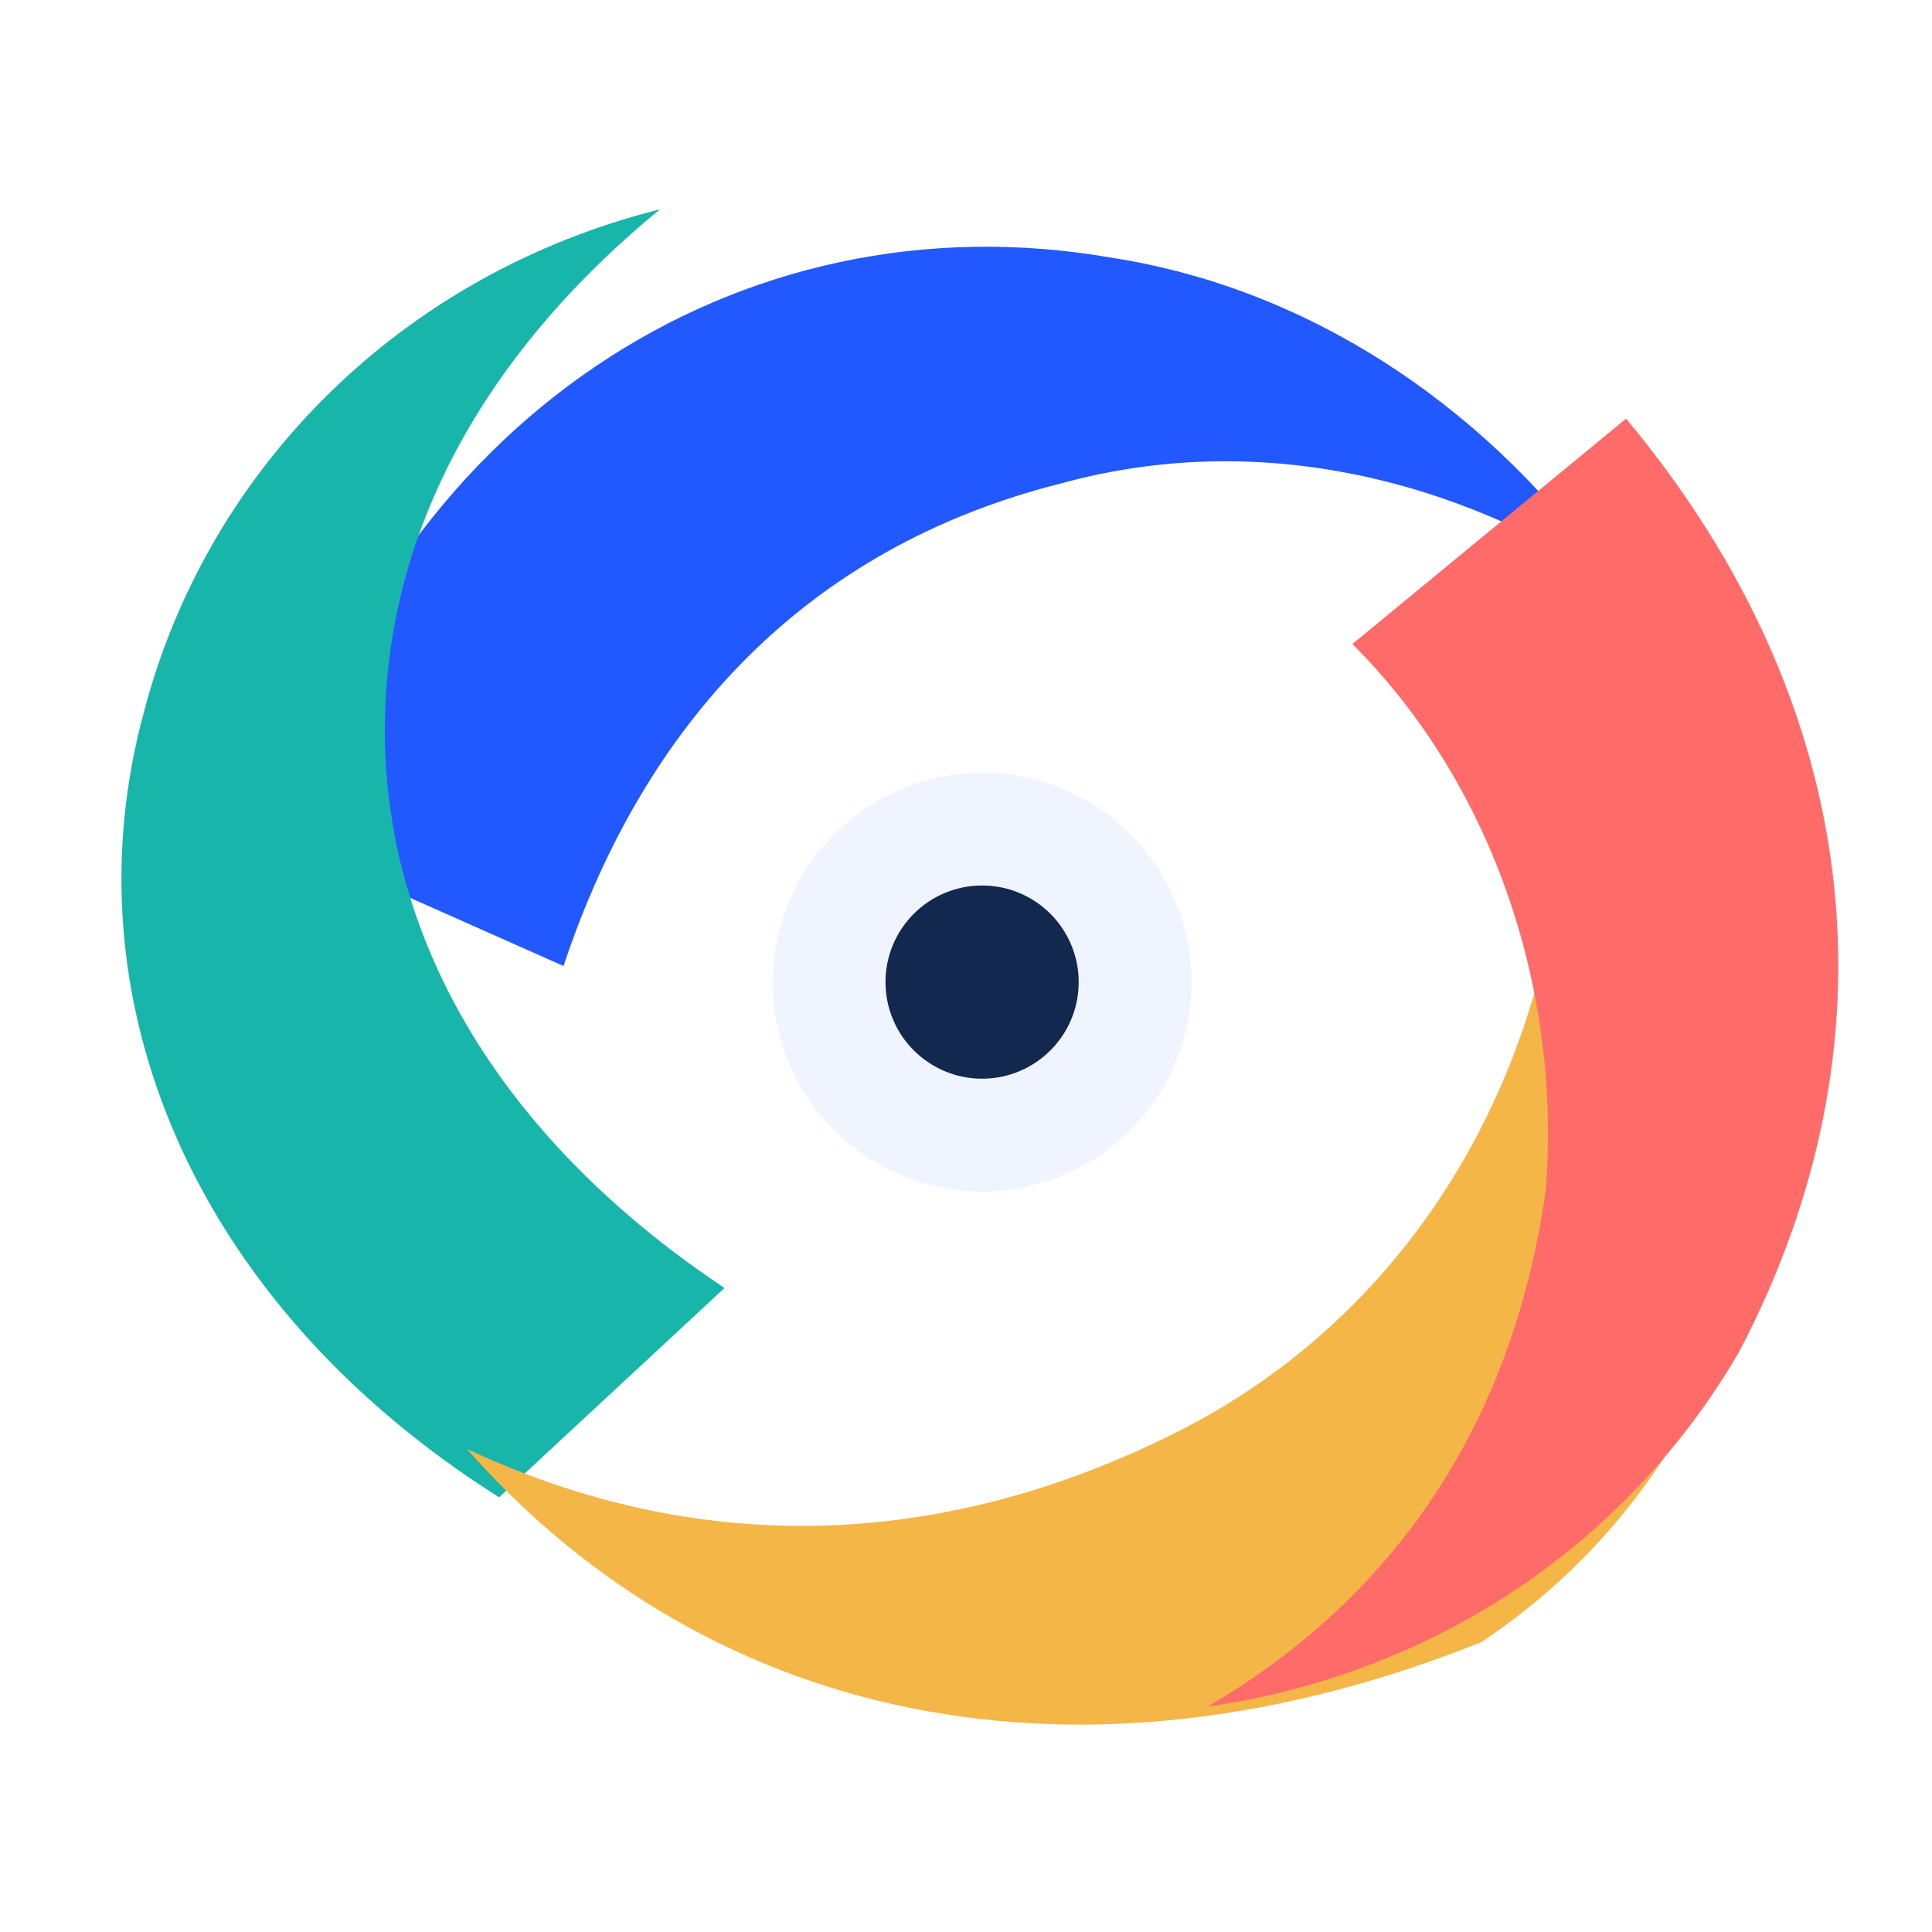
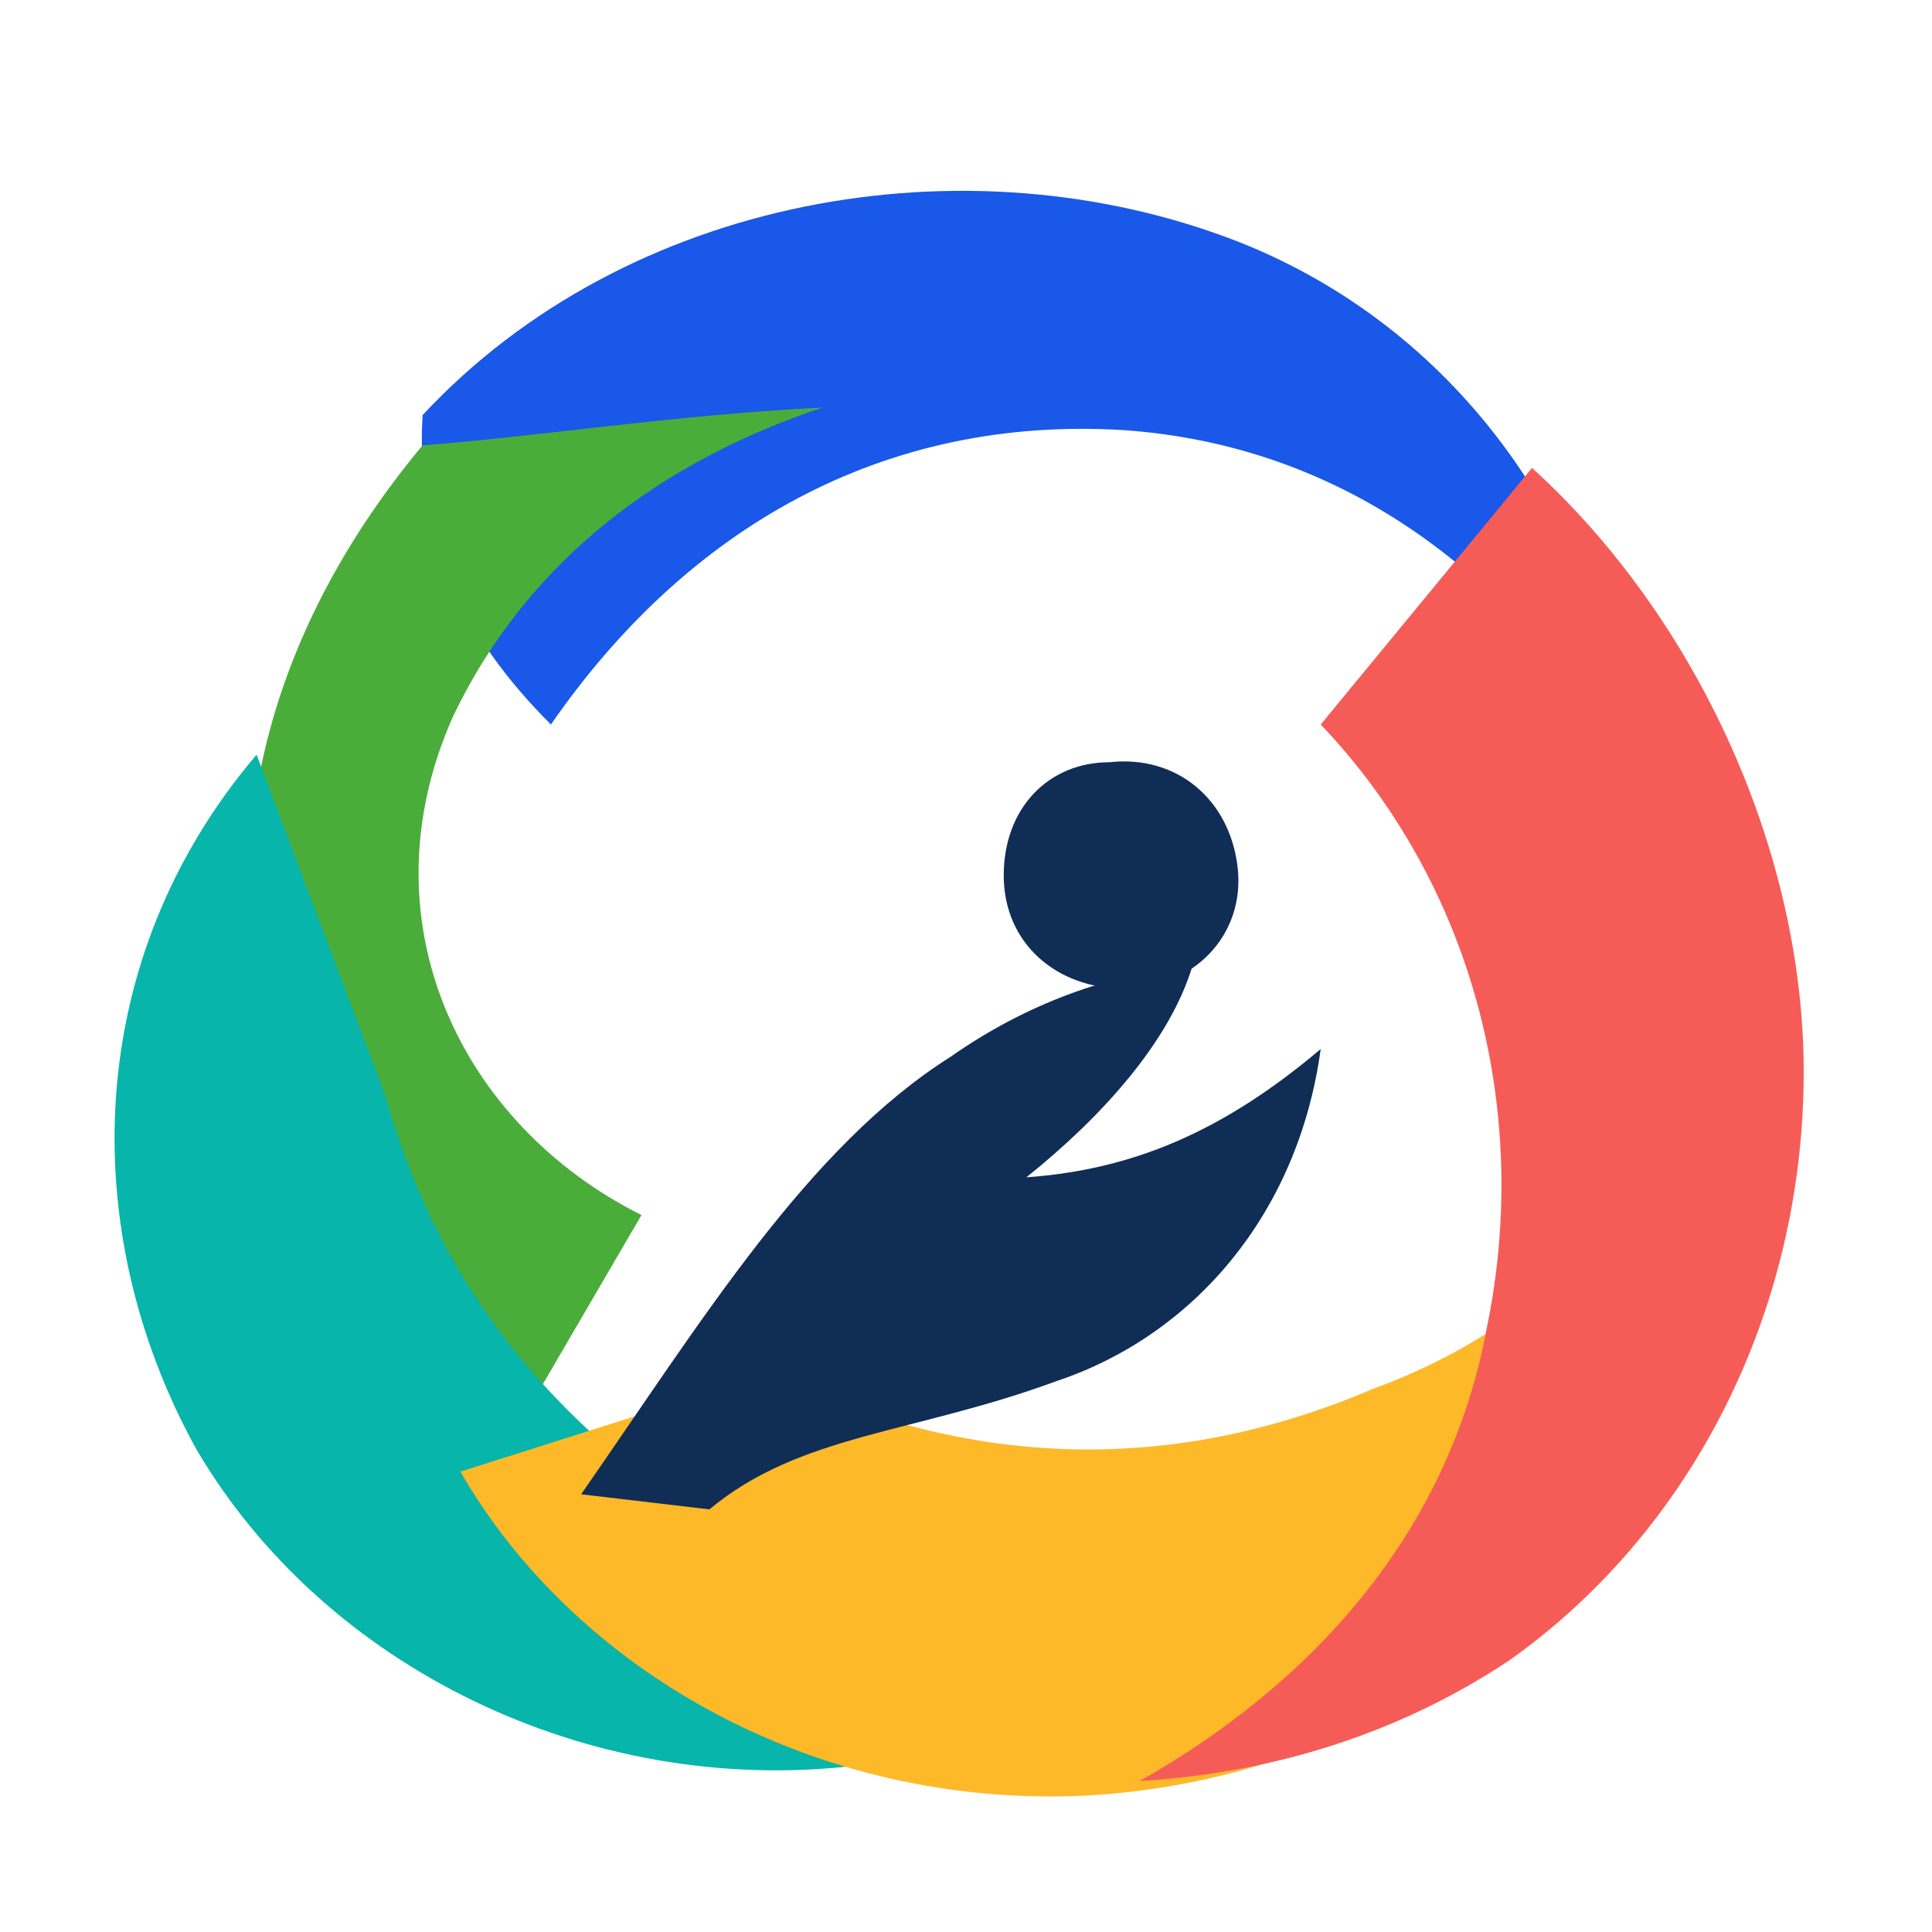
- <svg xmlns="http://www.w3.org/2000/svg" viewBox="0 0 120 120" role="img" aria-labelledby="title desc">
-   <path fill="#2158FF" d="M17 52c7-26 29-40 52-36 13 2 24 10 31 20-11-7-23-9-34-6-16 4-26 15-31 30L17 52Z" />
-   <path fill="#18B6AA" d="M31 93c-19-12-27-31-22-49 4-15 16-27 32-31-11 9-18 21-17 35 1 13 9 24 21 32L31 93Z" />
-   <path fill="#F4B647" d="M92 102c-25 10-48 5-63-12 15 7 30 6 44-1 12-6 20-17 23-30l15 7c-1 15-7 28-19 36Z" />
-   <path fill="#FF6B68" d="M101 26c15 18 17 39 7 58-7 12-19 20-33 22 12-7 19-18 21-32 1-12-3-25-12-34l17-14Z" />
-   <circle cx="61" cy="61" r="13" fill="#EFF4FF" />
-   <circle cx="61" cy="61" r="6" fill="#12284E" />
+ <svg xmlns="http://www.w3.org/2000/svg" viewBox="0 0 256 256" role="img" aria-labelledby="title desc">
+   <path fill="#1958e8" d="M56 55C83 26 128 18 164 32c28 11 48 37 52 70-16-27-39-43-67-45-32-2-58 13-76 39-12-12-18-25-17-41Z" />
+   <path fill="#4aad39" d="M56 59C36 83 29 110 35 136c5 22 19 39 36 49l14-24c-24-12-37-39-25-66 10-21 28-34 49-41-20 1-39 4-53 5Z" />
+   <path fill="#07b5aa" d="M34 100c-23 27-24 63-8 92 17 29 52 46 87 42 20-2 37-9 51-20-25 6-48 2-68-11-23-14-38-33-45-58l-17-45Z" />
+   <path fill="#fdb928" d="M61 195c15 26 46 44 81 43 30-1 59-16 74-41 12-18 18-39 13-59-10 22-25 38-47 46-28 12-55 10-80-2l-41 13Z" />
+   <path fill="#f65c57" d="M203 62c22 20 36 51 36 80 0 32-15 61-39 78-15 10-32 15-49 16 23-13 41-33 46-60 6-29-2-59-22-80l28-34Z" />
+   <path fill="#102d56" d="M147 101c9-1 16 5 17 14 1 9-6 16-15 16s-16-6-16-15 6-15 14-15Z" />
+   <path fill="#102d56" d="M77 198c16-23 30-46 49-58 10-7 21-11 32-12-3 10-12 20-22 28 14-1 26-6 39-17-3 22-17 38-35 44-19 7-34 7-46 17l-17-2Z" />
</svg>
